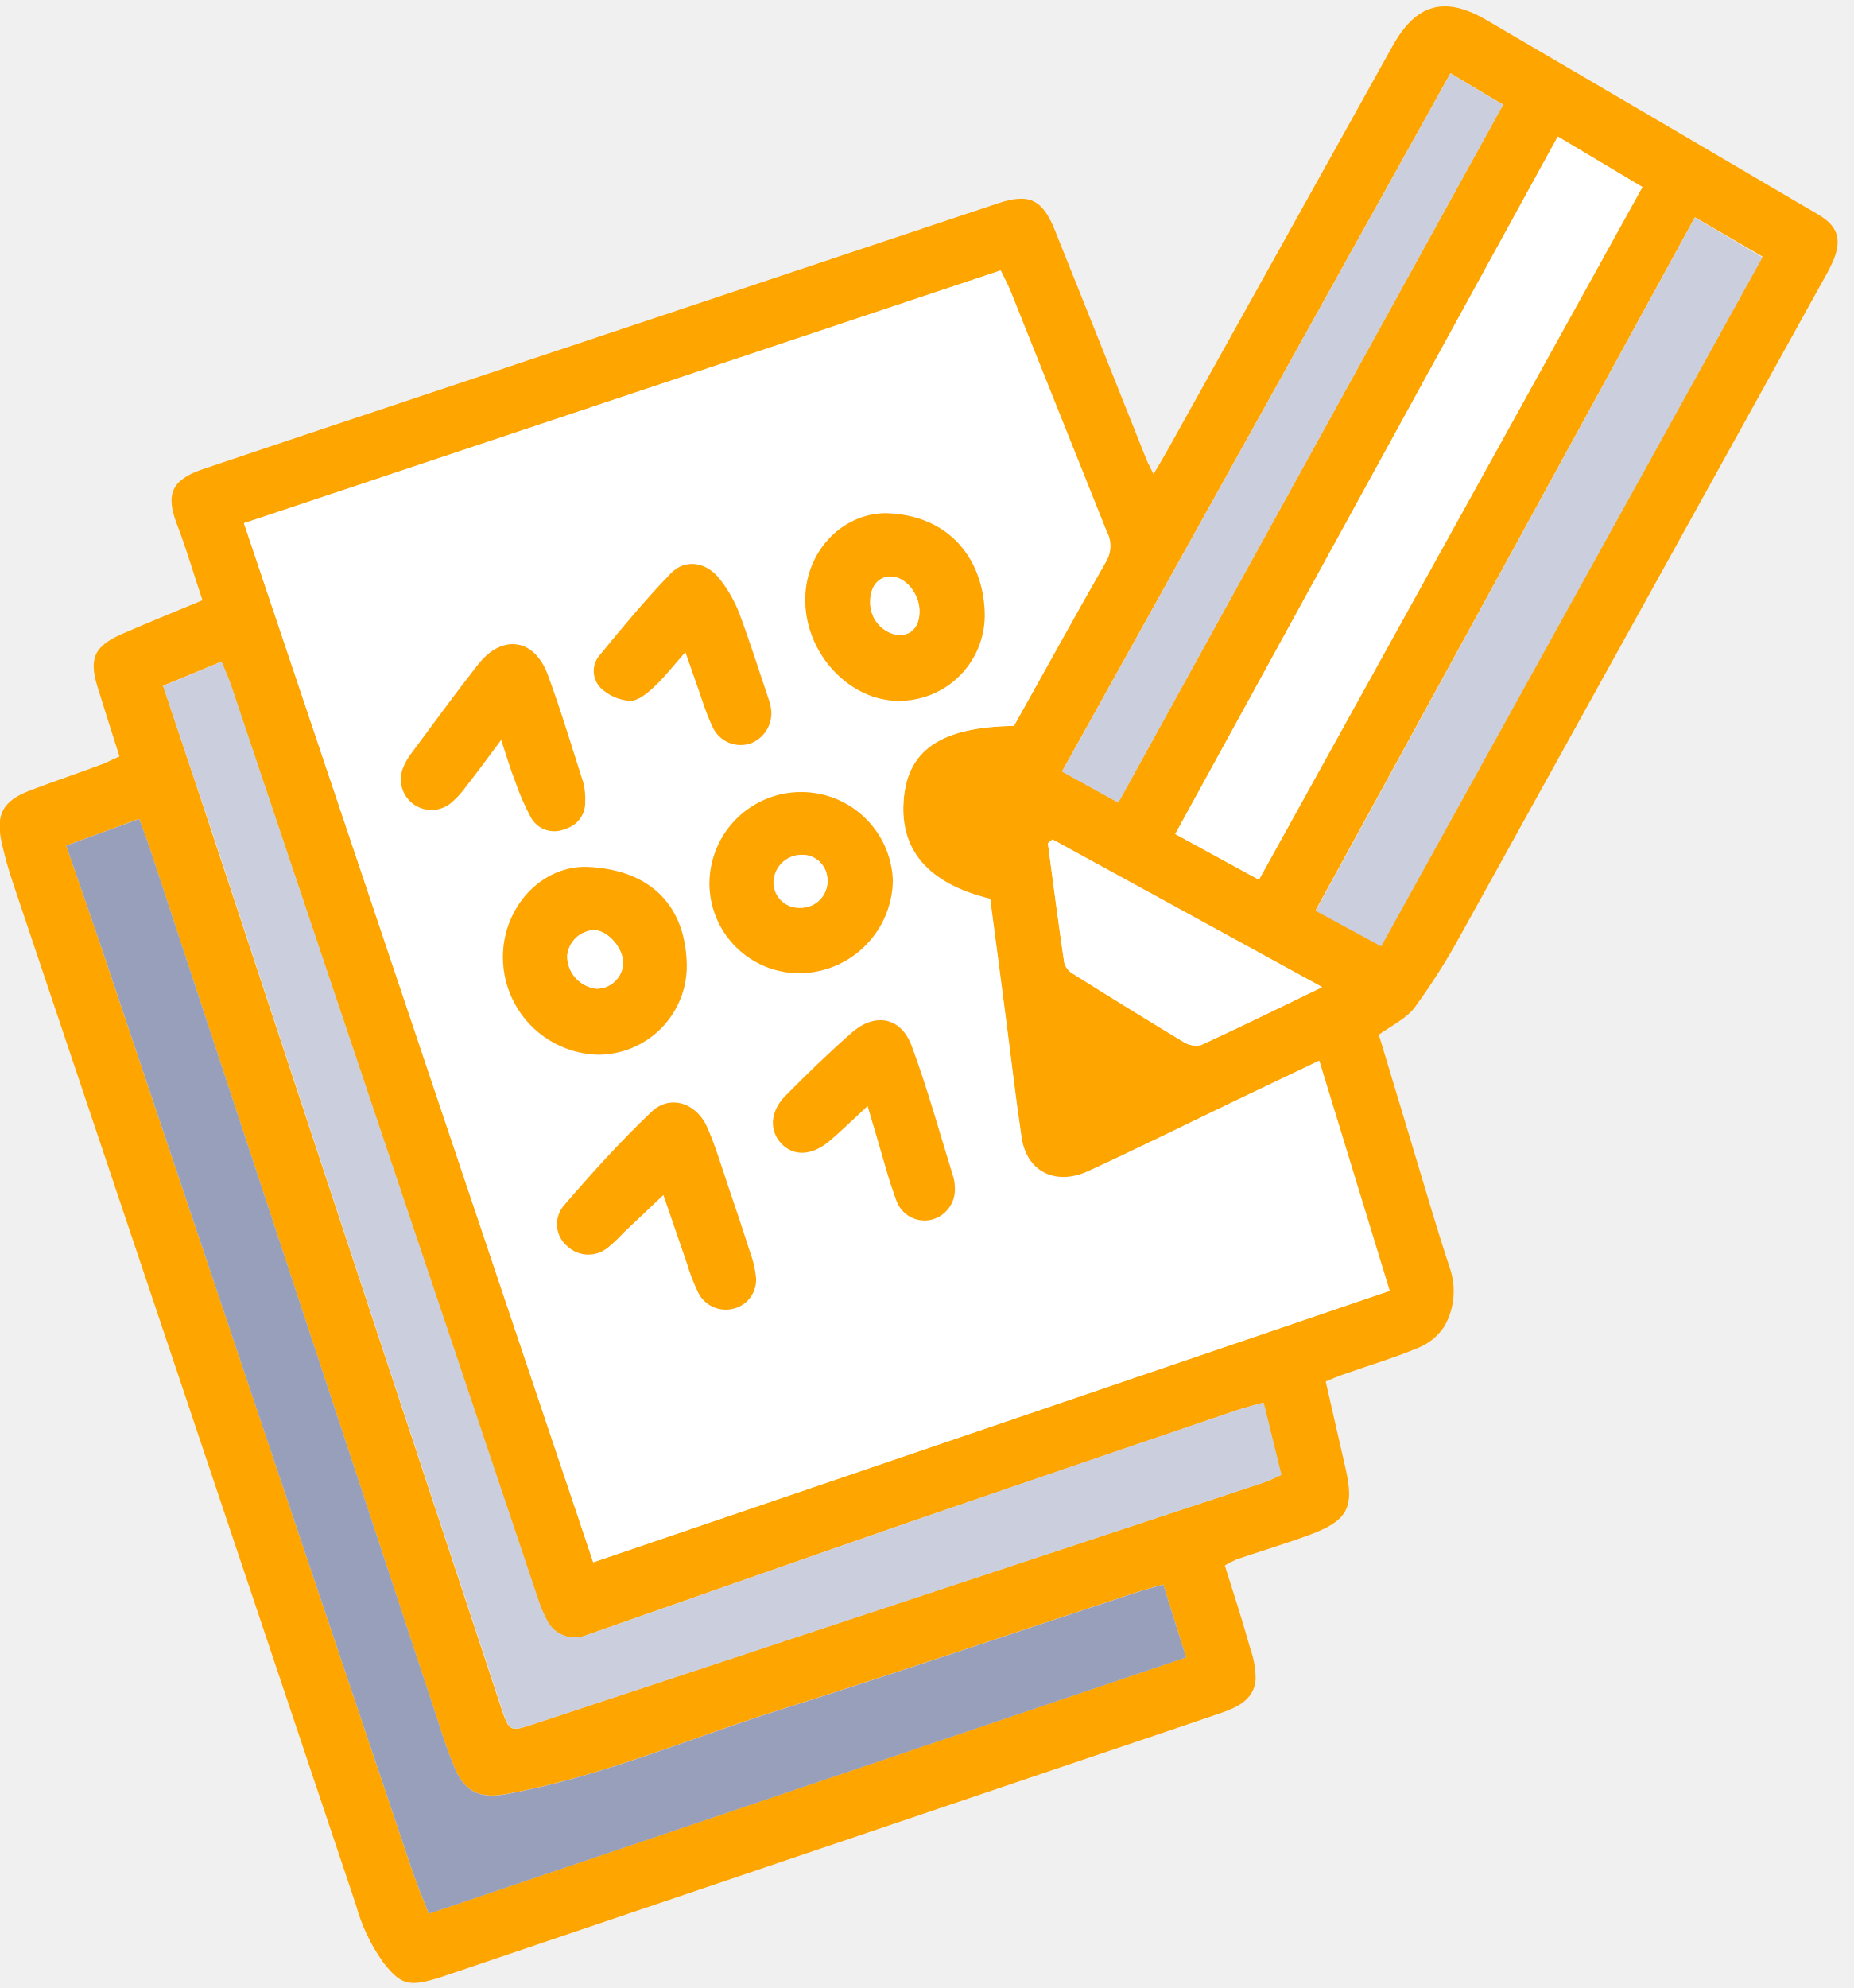
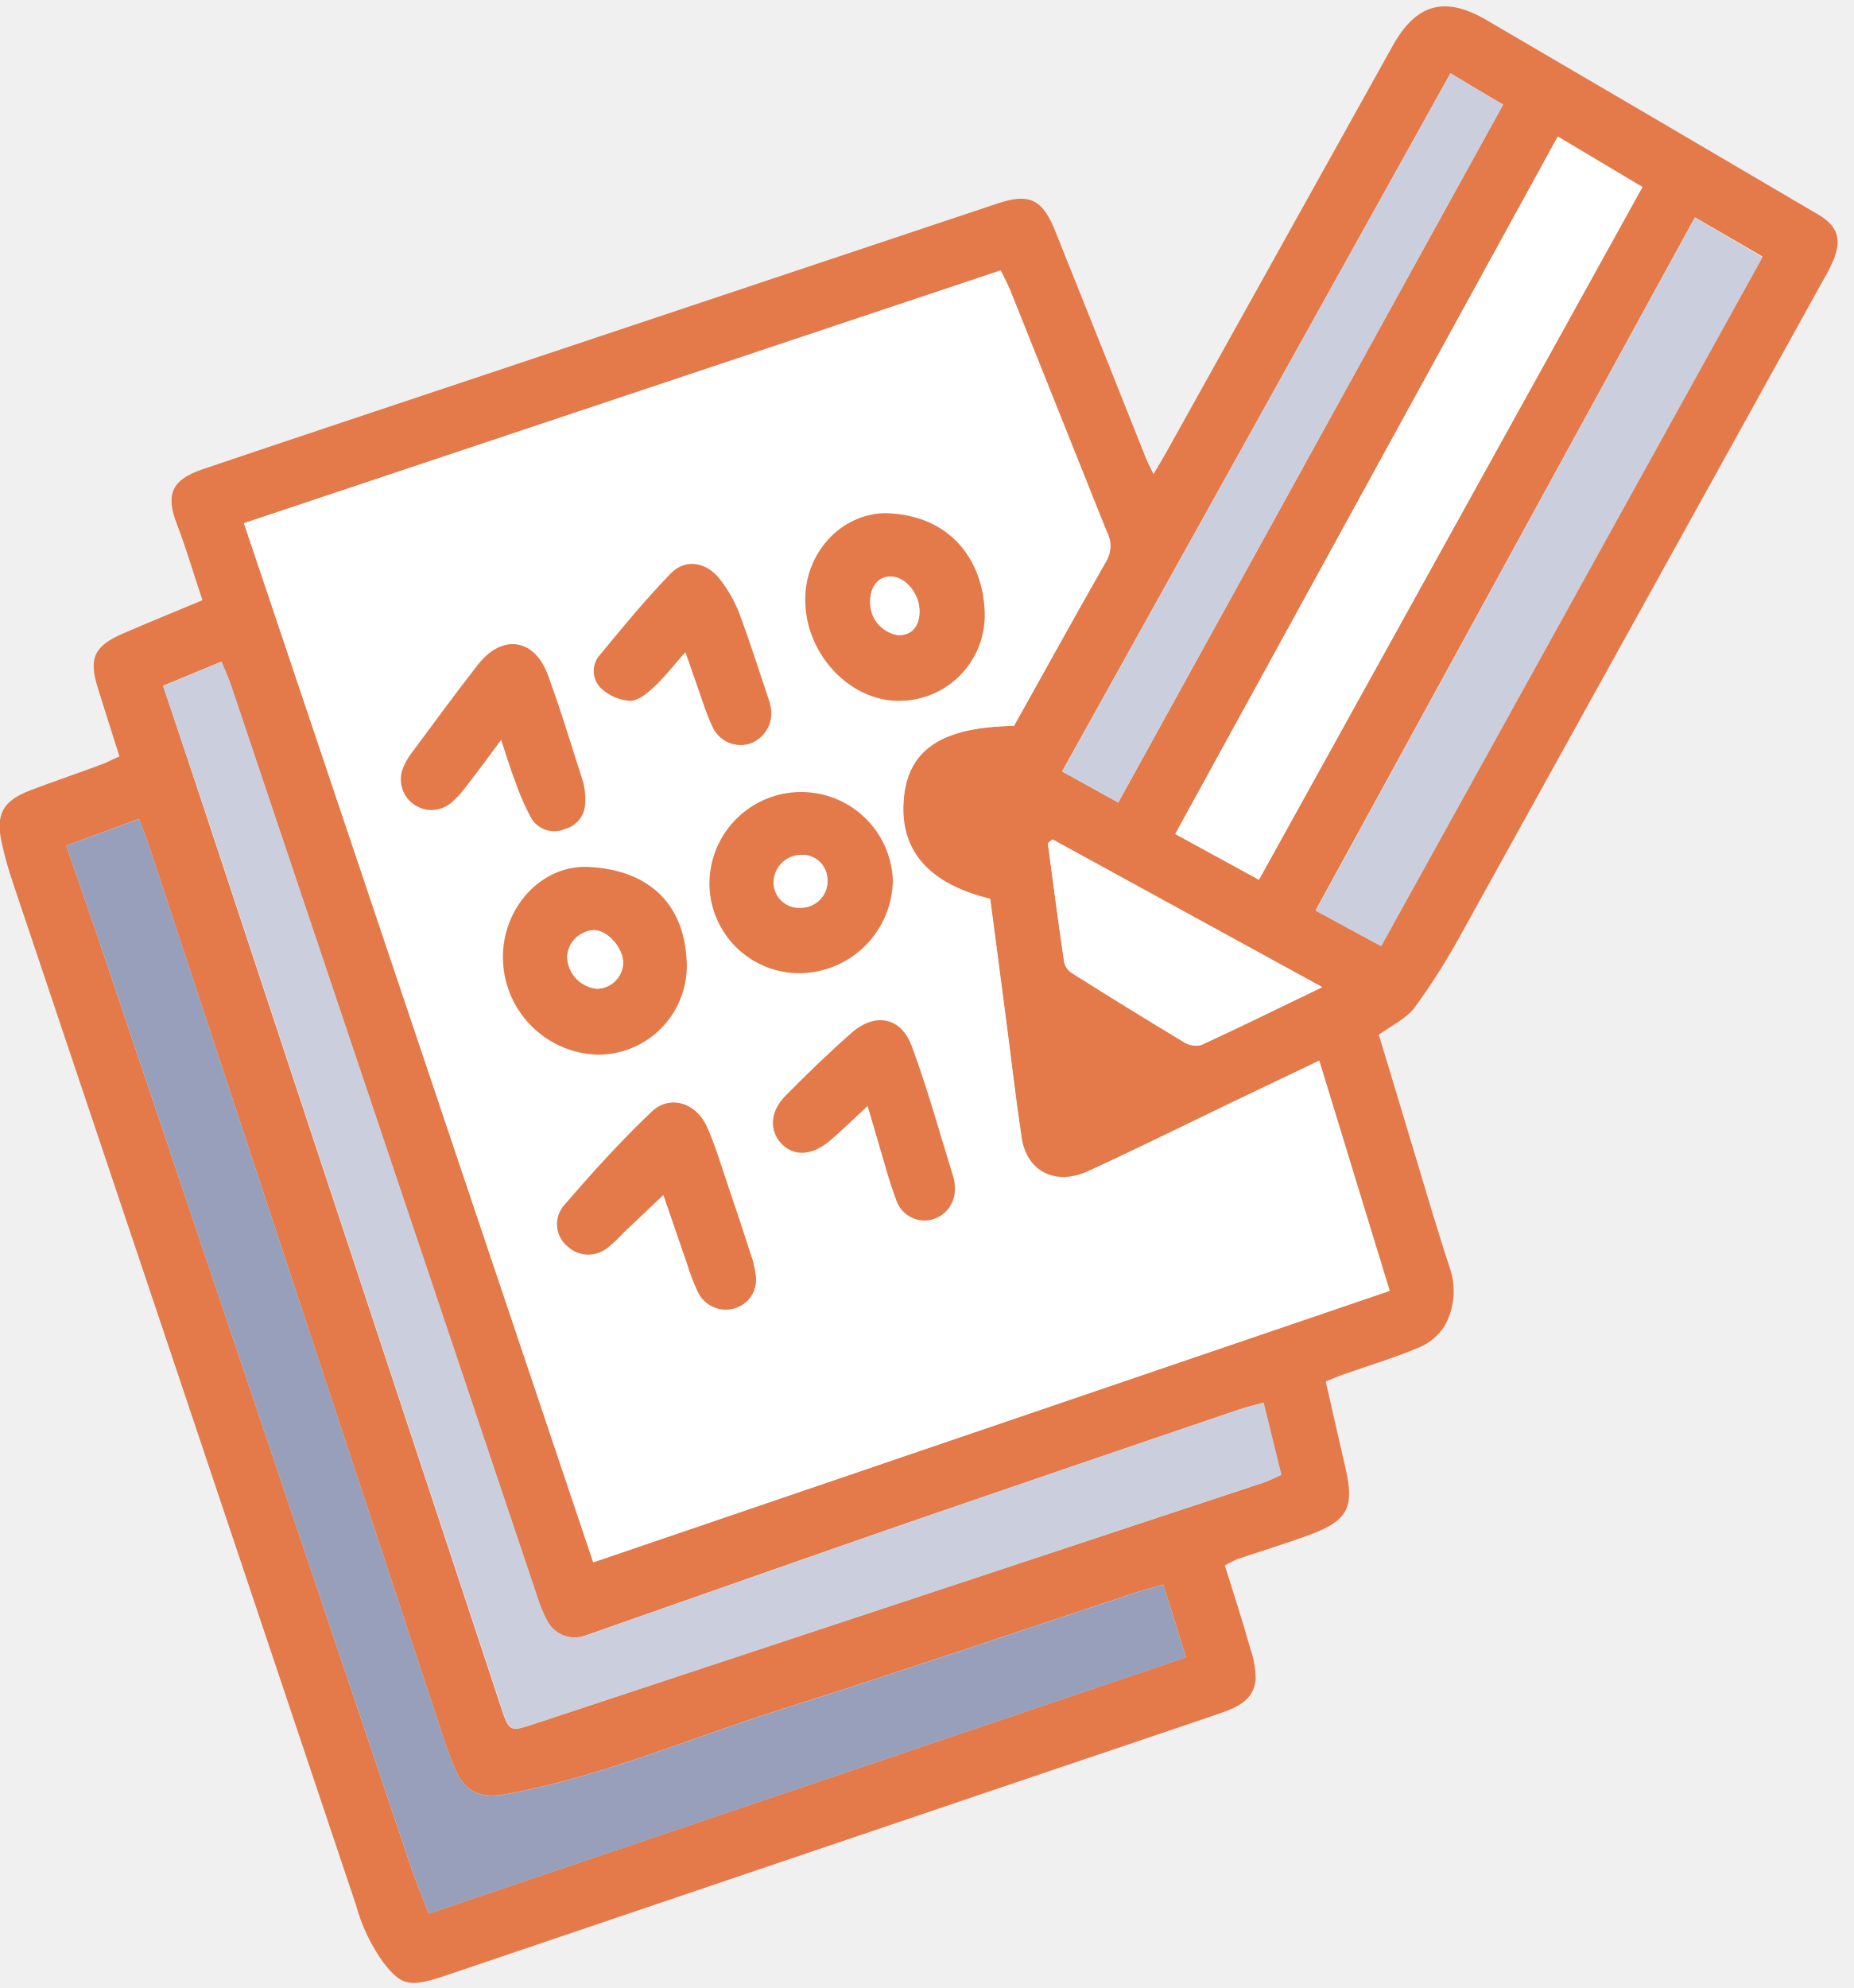
<svg xmlns="http://www.w3.org/2000/svg" width="83" height="89" viewBox="0 0 83 89" fill="none">
-   <path d="M5.35 33.864C5.012 32.803 4.686 31.781 4.368 30.755C3.97 29.467 4.224 28.922 5.489 28.369C6.642 27.872 7.803 27.395 9.067 26.871C8.67 25.702 8.351 24.573 7.926 23.479C7.413 22.151 7.664 21.491 9.055 21.014C12.884 19.718 16.717 18.446 20.55 17.165L44.668 9.11C46.083 8.637 46.679 8.907 47.252 10.347C48.62 13.755 49.982 17.167 51.339 20.581C51.407 20.748 51.498 20.903 51.653 21.225C51.892 20.827 52.079 20.509 52.258 20.191C55.627 14.142 58.996 8.095 62.364 2.049C63.418 0.16 64.694 -0.194 66.567 0.9C71.518 3.794 76.467 6.695 81.413 9.603C82.268 10.104 82.475 10.681 82.121 11.591C81.996 11.891 81.85 12.182 81.684 12.462C76.268 22.245 70.85 32.029 65.43 41.812C64.81 42.952 64.116 44.049 63.351 45.096C62.985 45.589 62.349 45.892 61.74 46.321C62.261 48.035 62.794 49.816 63.331 51.597C63.867 53.378 64.353 55.052 64.921 56.766C65.068 57.193 65.123 57.646 65.081 58.096C65.039 58.546 64.902 58.981 64.678 59.374C64.393 59.815 63.975 60.156 63.486 60.348C62.392 60.805 61.247 61.143 60.126 61.541C59.892 61.624 59.665 61.724 59.363 61.847C59.665 63.167 59.955 64.455 60.253 65.743C60.651 67.477 60.361 68.069 58.663 68.705C57.581 69.103 56.476 69.437 55.383 69.807C55.198 69.887 55.018 69.98 54.846 70.085C55.244 71.345 55.641 72.574 55.987 73.811C56.144 74.251 56.224 74.715 56.226 75.182C56.158 76.077 55.431 76.423 54.703 76.677C52.285 77.508 49.86 78.315 47.435 79.138L20.216 88.354C19.906 88.462 19.599 88.565 19.285 88.649C18.204 88.939 17.862 88.736 17.178 87.877C16.612 87.092 16.192 86.211 15.938 85.277C10.822 70.017 5.698 54.754 0.567 39.486C0.373 38.912 0.21 38.328 0.078 37.737C-0.201 36.449 0.121 35.856 1.354 35.383C2.467 34.958 3.588 34.588 4.706 34.163C4.885 34.075 5.075 33.984 5.35 33.864ZM45.403 32.497C46.791 30.012 48.143 27.547 49.542 25.105C49.654 24.904 49.712 24.677 49.712 24.447C49.712 24.217 49.654 23.991 49.542 23.789C48.105 20.211 46.674 16.633 45.248 13.054C45.121 12.736 44.954 12.434 44.799 12.112L10.924 23.424C16.16 38.993 21.345 54.404 26.565 69.942L62.229 57.779C61.152 54.261 60.126 50.901 59.076 47.478L55.172 49.343C53.029 50.372 50.898 51.43 48.735 52.424C47.252 53.108 45.952 52.424 45.745 50.901C45.483 49.156 45.284 47.398 45.053 45.649C44.819 43.832 44.576 42.015 44.342 40.234C41.519 39.546 40.234 37.995 40.481 35.661C40.708 33.526 42.222 32.544 45.403 32.497ZM2.964 37.856C3.568 39.614 4.157 41.275 4.714 42.941C9.278 56.486 13.841 70.033 18.403 83.583C18.637 84.279 18.927 84.959 19.198 85.671L53.109 74.196C52.743 73.003 52.421 72.005 52.087 70.936C51.61 71.075 51.228 71.174 50.854 71.298C45.514 73.059 40.195 74.876 34.831 76.574C30.788 77.854 26.879 79.556 22.661 80.319C21.536 80.522 20.848 80.251 20.387 79.218C20.109 78.553 19.864 77.875 19.655 77.186C15.329 64.089 11.005 50.993 6.682 37.896C6.55 37.498 6.391 37.101 6.228 36.659L2.964 37.856ZM7.302 30.699C7.99 32.763 8.646 34.703 9.29 36.663C13.677 49.932 18.061 63.197 22.442 76.459C22.788 77.508 22.84 77.532 23.794 77.218C34.72 73.605 45.644 69.991 56.568 66.376C56.834 66.288 57.084 66.153 57.363 66.03L56.568 62.797C56.106 62.924 55.772 63.004 55.431 63.119C50.49 64.8 45.549 66.488 40.608 68.184C35.813 69.843 31.03 71.536 26.239 73.21C25.916 73.339 25.557 73.342 25.232 73.219C24.906 73.097 24.639 72.856 24.482 72.546C24.298 72.195 24.148 71.828 24.033 71.449C22.652 67.353 21.276 63.258 19.906 59.163C16.725 49.682 13.537 40.198 10.343 30.711C10.224 30.354 10.065 30.012 9.906 29.622L7.302 30.699ZM69.756 6.108L52.627 37.339L56.373 39.387C62.11 29.03 67.804 18.756 73.545 8.375L69.756 6.108ZM75.895 9.726C70.209 20.116 64.579 30.401 58.917 40.739L61.848 42.329C67.569 31.992 73.231 21.758 78.92 11.484L75.895 9.726ZM50.075 35.924L67.307 4.681C66.511 4.22 65.772 3.77 64.949 3.277C59.112 13.762 53.347 24.127 47.558 34.532L50.075 35.924ZM47.129 37.574L46.922 37.745C47.16 39.526 47.391 41.323 47.654 43.084C47.706 43.286 47.836 43.459 48.015 43.566C49.667 44.602 51.323 45.624 52.985 46.631C53.101 46.708 53.231 46.76 53.368 46.785C53.505 46.811 53.645 46.808 53.781 46.778C55.538 45.983 57.271 45.116 59.204 44.186L47.129 37.574Z" fill="orange" />
+   <path d="M5.35 33.864C5.012 32.803 4.686 31.781 4.368 30.755C3.97 29.467 4.224 28.922 5.489 28.369C6.642 27.872 7.803 27.395 9.067 26.871C8.67 25.702 8.351 24.573 7.926 23.479C7.413 22.151 7.664 21.491 9.055 21.014C12.884 19.718 16.717 18.446 20.55 17.165L44.668 9.11C46.083 8.637 46.679 8.907 47.252 10.347C48.62 13.755 49.982 17.167 51.339 20.581C51.407 20.748 51.498 20.903 51.653 21.225C51.892 20.827 52.079 20.509 52.258 20.191C55.627 14.142 58.996 8.095 62.364 2.049C63.418 0.16 64.694 -0.194 66.567 0.9C71.518 3.794 76.467 6.695 81.413 9.603C82.268 10.104 82.475 10.681 82.121 11.591C81.996 11.891 81.85 12.182 81.684 12.462C76.268 22.245 70.85 32.029 65.43 41.812C64.81 42.952 64.116 44.049 63.351 45.096C62.985 45.589 62.349 45.892 61.74 46.321C62.261 48.035 62.794 49.816 63.331 51.597C63.867 53.378 64.353 55.052 64.921 56.766C65.068 57.193 65.123 57.646 65.081 58.096C65.039 58.546 64.902 58.981 64.678 59.374C64.393 59.815 63.975 60.156 63.486 60.348C62.392 60.805 61.247 61.143 60.126 61.541C59.892 61.624 59.665 61.724 59.363 61.847C59.665 63.167 59.955 64.455 60.253 65.743C60.651 67.477 60.361 68.069 58.663 68.705C57.581 69.103 56.476 69.437 55.383 69.807C55.198 69.887 55.018 69.98 54.846 70.085C55.244 71.345 55.641 72.574 55.987 73.811C56.144 74.251 56.224 74.715 56.226 75.182C56.158 76.077 55.431 76.423 54.703 76.677C52.285 77.508 49.86 78.315 47.435 79.138L20.216 88.354C19.906 88.462 19.599 88.565 19.285 88.649C18.204 88.939 17.862 88.736 17.178 87.877C16.612 87.092 16.192 86.211 15.938 85.277C10.822 70.017 5.698 54.754 0.567 39.486C0.373 38.912 0.21 38.328 0.078 37.737C-0.201 36.449 0.121 35.856 1.354 35.383C2.467 34.958 3.588 34.588 4.706 34.163C4.885 34.075 5.075 33.984 5.35 33.864ZM45.403 32.497C46.791 30.012 48.143 27.547 49.542 25.105C49.654 24.904 49.712 24.677 49.712 24.447C49.712 24.217 49.654 23.991 49.542 23.789C48.105 20.211 46.674 16.633 45.248 13.054C45.121 12.736 44.954 12.434 44.799 12.112L10.924 23.424C16.16 38.993 21.345 54.404 26.565 69.942L62.229 57.779C61.152 54.261 60.126 50.901 59.076 47.478L55.172 49.343C53.029 50.372 50.898 51.43 48.735 52.424C47.252 53.108 45.952 52.424 45.745 50.901C45.483 49.156 45.284 47.398 45.053 45.649C44.819 43.832 44.576 42.015 44.342 40.234C41.519 39.546 40.234 37.995 40.481 35.661C40.708 33.526 42.222 32.544 45.403 32.497ZM2.964 37.856C3.568 39.614 4.157 41.275 4.714 42.941C9.278 56.486 13.841 70.033 18.403 83.583C18.637 84.279 18.927 84.959 19.198 85.671L53.109 74.196C52.743 73.003 52.421 72.005 52.087 70.936C51.61 71.075 51.228 71.174 50.854 71.298C45.514 73.059 40.195 74.876 34.831 76.574C30.788 77.854 26.879 79.556 22.661 80.319C21.536 80.522 20.848 80.251 20.387 79.218C20.109 78.553 19.864 77.875 19.655 77.186C15.329 64.089 11.005 50.993 6.682 37.896C6.55 37.498 6.391 37.101 6.228 36.659L2.964 37.856ZM7.302 30.699C7.99 32.763 8.646 34.703 9.29 36.663C13.677 49.932 18.061 63.197 22.442 76.459C22.788 77.508 22.84 77.532 23.794 77.218C34.72 73.605 45.644 69.991 56.568 66.376C56.834 66.288 57.084 66.153 57.363 66.03L56.568 62.797C56.106 62.924 55.772 63.004 55.431 63.119C50.49 64.8 45.549 66.488 40.608 68.184C35.813 69.843 31.03 71.536 26.239 73.21C25.916 73.339 25.557 73.342 25.232 73.219C24.906 73.097 24.639 72.856 24.482 72.546C24.298 72.195 24.148 71.828 24.033 71.449C22.652 67.353 21.276 63.258 19.906 59.163C16.725 49.682 13.537 40.198 10.343 30.711C10.224 30.354 10.065 30.012 9.906 29.622L7.302 30.699ZM69.756 6.108L52.627 37.339L56.373 39.387C62.11 29.03 67.804 18.756 73.545 8.375L69.756 6.108ZM75.895 9.726C70.209 20.116 64.579 30.401 58.917 40.739L61.848 42.329C67.569 31.992 73.231 21.758 78.92 11.484L75.895 9.726ZM50.075 35.924L67.307 4.681C66.511 4.22 65.772 3.77 64.949 3.277C59.112 13.762 53.347 24.127 47.558 34.532L50.075 35.924ZM47.129 37.574L46.922 37.745C47.16 39.526 47.391 41.323 47.654 43.084C47.706 43.286 47.836 43.459 48.015 43.566C49.667 44.602 51.323 45.624 52.985 46.631C53.101 46.708 53.231 46.76 53.368 46.785C53.505 46.811 53.645 46.808 53.781 46.778C55.538 45.983 57.271 45.116 59.204 44.186L47.129 37.574Z" fill="#e4794a" />
  <path d="M45.403 32.496C42.199 32.544 40.7 33.526 40.473 35.677C40.226 38.011 41.511 39.562 44.334 40.25C44.568 42.031 44.811 43.848 45.045 45.665C45.276 47.414 45.475 49.172 45.737 50.917C45.964 52.46 47.244 53.124 48.727 52.44C50.89 51.446 53.021 50.388 55.164 49.358L59.068 47.494C60.118 50.917 61.144 54.277 62.221 57.795L26.565 69.942C21.345 54.412 16.16 39.001 10.924 23.424L44.811 12.104C44.966 12.426 45.133 12.728 45.26 13.046C46.691 16.622 48.123 20.2 49.554 23.781C49.665 23.983 49.724 24.209 49.724 24.439C49.724 24.669 49.665 24.896 49.554 25.097C48.15 27.547 46.799 30.012 45.403 32.496ZM30.744 43.128C30.656 40.313 28.887 38.93 26.323 38.826C24.235 38.743 22.526 40.635 22.514 42.858C22.513 43.991 22.952 45.081 23.739 45.897C24.526 46.713 25.599 47.191 26.732 47.231C27.269 47.237 27.801 47.135 28.297 46.93C28.793 46.725 29.242 46.421 29.618 46.038C29.994 45.655 30.288 45.199 30.483 44.699C30.677 44.199 30.769 43.665 30.752 43.128H30.744ZM31.762 39.458C31.75 40 31.849 40.539 32.05 41.042C32.252 41.545 32.554 42.002 32.936 42.386C33.319 42.77 33.775 43.073 34.278 43.276C34.78 43.48 35.319 43.579 35.861 43.569C36.952 43.546 37.991 43.1 38.76 42.326C39.529 41.552 39.968 40.51 39.984 39.419C39.946 38.352 39.494 37.342 38.724 36.602C37.954 35.863 36.927 35.453 35.859 35.458C34.792 35.463 33.769 35.883 33.006 36.63C32.243 37.377 31.801 38.391 31.774 39.458H31.762ZM39.638 22.974C37.622 23.002 35.992 24.795 36.06 26.95C36.107 29.312 38.048 31.379 40.234 31.375C40.75 31.38 41.261 31.281 41.737 31.084C42.214 30.887 42.645 30.596 43.007 30.228C43.368 29.86 43.651 29.423 43.839 28.943C44.028 28.463 44.117 27.951 44.103 27.435C44.016 25.05 42.529 23.026 39.646 22.974H39.638ZM29.698 53.497C30.056 54.535 30.398 55.541 30.748 56.547C30.881 56.994 31.049 57.43 31.249 57.851C31.391 58.146 31.634 58.381 31.933 58.513C32.232 58.646 32.569 58.668 32.883 58.575C33.199 58.485 33.471 58.282 33.646 58.003C33.821 57.725 33.886 57.392 33.829 57.068C33.789 56.748 33.713 56.433 33.602 56.13C33.274 55.104 32.935 54.081 32.585 53.06C32.286 52.177 32.02 51.279 31.642 50.428C31.161 49.358 29.977 49.005 29.157 49.784C27.778 51.096 26.497 52.515 25.253 53.959C25.139 54.089 25.052 54.241 24.998 54.406C24.944 54.571 24.924 54.745 24.94 54.918C24.955 55.091 25.005 55.258 25.087 55.411C25.169 55.564 25.281 55.699 25.416 55.807C25.658 56.029 25.971 56.157 26.299 56.166C26.627 56.176 26.947 56.067 27.201 55.859C27.453 55.657 27.688 55.435 27.905 55.195L29.698 53.497ZM22.434 33.121C22.681 33.86 22.832 34.413 23.046 34.95C23.241 35.525 23.484 36.082 23.774 36.616C23.923 36.87 24.16 37.06 24.441 37.149C24.721 37.239 25.024 37.221 25.293 37.101C25.557 37.028 25.789 36.869 25.952 36.648C26.114 36.427 26.197 36.158 26.187 35.884C26.202 35.596 26.174 35.308 26.104 35.029C25.591 33.415 25.102 31.793 24.514 30.202C23.925 28.612 22.466 28.362 21.381 29.757C20.359 31.065 19.392 32.405 18.395 33.733C18.263 33.904 18.154 34.091 18.069 34.29C17.934 34.57 17.899 34.887 17.969 35.189C18.038 35.492 18.208 35.762 18.451 35.955C18.694 36.149 18.995 36.254 19.305 36.254C19.616 36.254 19.917 36.149 20.16 35.956C20.435 35.722 20.679 35.455 20.887 35.16C21.389 34.556 21.854 33.908 22.442 33.121H22.434ZM38.843 49.514C39.002 50.054 39.109 50.424 39.24 50.794C39.543 51.792 39.797 52.81 40.167 53.784C40.288 54.088 40.517 54.338 40.81 54.484C41.104 54.631 41.441 54.665 41.757 54.579C42.072 54.488 42.345 54.289 42.529 54.018C42.712 53.746 42.793 53.418 42.759 53.092C42.757 52.948 42.734 52.804 42.691 52.666C42.083 50.71 41.542 48.73 40.831 46.814C40.346 45.502 39.209 45.291 38.147 46.218C37.085 47.144 36.131 48.078 35.169 49.052C34.481 49.752 34.445 50.615 34.994 51.179C35.543 51.744 36.346 51.736 37.125 51.088C37.666 50.647 38.175 50.138 38.851 49.514H38.843ZM30.692 29.192L31.169 30.505C31.416 31.18 31.611 31.884 31.921 32.528C32.06 32.847 32.316 33.101 32.635 33.24C32.954 33.379 33.314 33.391 33.642 33.276C33.964 33.149 34.23 32.912 34.391 32.606C34.552 32.3 34.598 31.947 34.521 31.61C34.502 31.503 34.472 31.398 34.434 31.296C33.996 30 33.587 28.695 33.105 27.415C32.893 26.879 32.604 26.377 32.247 25.924C31.662 25.165 30.72 24.998 30.068 25.658C28.935 26.811 27.893 28.044 26.887 29.316C26.7 29.522 26.599 29.793 26.607 30.072C26.616 30.351 26.732 30.616 26.931 30.811C27.287 31.145 27.748 31.345 28.235 31.375C28.593 31.375 29.006 31.033 29.308 30.751C29.774 30.314 30.171 29.785 30.692 29.192Z" fill="white" />
  <path d="M2.964 37.856L6.232 36.663C6.395 37.109 6.554 37.502 6.685 37.9C11.011 50.997 15.336 64.093 19.659 77.19C19.868 77.879 20.112 78.557 20.39 79.222C20.852 80.255 21.539 80.526 22.665 80.323C26.871 79.56 30.791 77.858 34.835 76.578C40.199 74.88 45.518 73.063 50.858 71.302C51.232 71.178 51.613 71.079 52.09 70.94C52.424 72.009 52.746 73.027 53.112 74.2L19.202 85.675C18.927 84.963 18.637 84.283 18.406 83.587C13.839 70.043 9.276 56.495 4.717 42.945C4.153 41.275 3.568 39.614 2.964 37.856Z" fill="#979FBB" />
  <path d="M7.302 30.712L9.926 29.618C10.085 30.016 10.244 30.35 10.363 30.708C13.544 40.189 16.731 49.673 19.925 59.159C21.301 63.255 22.677 67.35 24.052 71.445C24.167 71.824 24.318 72.191 24.502 72.542C24.659 72.853 24.926 73.093 25.251 73.216C25.577 73.338 25.936 73.335 26.259 73.206C31.05 71.532 35.833 69.839 40.628 68.181C45.563 66.474 50.504 64.785 55.45 63.115C55.784 63 56.126 62.921 56.587 62.793L57.383 66.026C57.096 66.149 56.846 66.284 56.587 66.372C45.667 69.99 34.742 73.604 23.814 77.214C22.852 77.528 22.808 77.504 22.462 76.455C18.075 63.202 13.691 49.937 9.31 36.66C8.646 34.715 7.99 32.775 7.302 30.712Z" fill="#CBCFDD" />
  <path d="M69.755 6.12L73.544 8.371C67.803 18.74 62.109 29.014 56.372 39.383L52.627 37.335L69.755 6.12Z" fill="white" />
  <path d="M75.894 9.739L78.92 11.524C73.23 21.797 67.569 32.032 61.847 42.369L58.917 40.779C64.579 30.413 70.209 20.128 75.894 9.739Z" fill="#CBCFDD" />
  <path d="M50.074 35.936L47.558 34.544C53.347 24.139 59.112 13.774 64.948 3.289C65.771 3.782 66.539 4.232 67.306 4.693L50.074 35.936Z" fill="#CBCFDD" />
  <path d="M47.129 37.586L59.203 44.198C57.271 45.128 55.538 45.983 53.78 46.79C53.645 46.82 53.504 46.823 53.368 46.798C53.231 46.772 53.101 46.72 52.985 46.643C51.321 45.641 49.664 44.619 48.015 43.578C47.836 43.471 47.706 43.298 47.654 43.097C47.391 41.319 47.16 39.518 46.922 37.757L47.129 37.586Z" fill="white" />
-   <path d="M30.752 43.128C30.767 43.663 30.674 44.195 30.478 44.693C30.283 45.19 29.989 45.643 29.615 46.025C29.24 46.407 28.793 46.709 28.299 46.913C27.805 47.118 27.275 47.221 26.74 47.216C25.607 47.175 24.534 46.697 23.747 45.881C22.96 45.065 22.521 43.976 22.521 42.842C22.521 40.62 24.243 38.727 26.331 38.81C28.895 38.93 30.664 40.313 30.752 43.128ZM26.716 44.266C27.024 44.266 27.32 44.147 27.542 43.935C27.764 43.722 27.896 43.432 27.909 43.124C27.909 42.441 27.213 41.637 26.597 41.641C26.289 41.658 25.998 41.786 25.779 42.002C25.559 42.218 25.426 42.507 25.404 42.814C25.409 43.175 25.544 43.521 25.786 43.788C26.027 44.055 26.358 44.225 26.716 44.266V44.266Z" fill="orange" />
-   <path d="M31.769 39.458C31.797 38.391 32.239 37.377 33.002 36.63C33.764 35.883 34.788 35.463 35.855 35.458C36.923 35.452 37.95 35.863 38.72 36.602C39.49 37.342 39.942 38.352 39.98 39.419C39.964 40.509 39.525 41.55 38.757 42.325C37.989 43.099 36.951 43.545 35.861 43.569C35.319 43.578 34.782 43.477 34.28 43.274C33.779 43.07 33.323 42.767 32.941 42.383C32.559 41.999 32.259 41.543 32.057 41.04C31.856 40.538 31.758 40 31.769 39.458ZM37.045 39.399C37.046 39.245 37.016 39.092 36.955 38.951C36.895 38.809 36.806 38.681 36.694 38.575C36.582 38.47 36.45 38.388 36.305 38.335C36.16 38.283 36.006 38.26 35.853 38.27C35.525 38.277 35.213 38.413 34.985 38.648C34.757 38.883 34.63 39.198 34.632 39.526C34.634 39.678 34.667 39.829 34.728 39.968C34.79 40.108 34.879 40.233 34.991 40.337C35.102 40.441 35.234 40.522 35.377 40.574C35.52 40.625 35.673 40.648 35.825 40.639C35.989 40.644 36.152 40.615 36.304 40.555C36.456 40.494 36.594 40.403 36.709 40.286C36.824 40.17 36.914 40.031 36.974 39.878C37.033 39.726 37.06 39.562 37.053 39.399H37.045Z" fill="orange" />
-   <path d="M39.647 22.974C42.529 23.042 44.02 25.05 44.092 27.415C44.109 27.931 44.022 28.445 43.835 28.927C43.649 29.408 43.367 29.847 43.007 30.217C42.647 30.587 42.215 30.88 41.739 31.079C41.263 31.278 40.751 31.379 40.235 31.375C38.06 31.375 36.108 29.312 36.06 26.95C36.001 24.795 37.631 23.002 39.647 22.974ZM41.173 27.403C41.197 26.608 40.553 25.813 39.881 25.813C39.336 25.813 38.971 26.258 38.967 26.922C38.952 27.283 39.069 27.637 39.298 27.916C39.527 28.195 39.85 28.381 40.207 28.437C40.792 28.465 41.153 28.079 41.173 27.399V27.403Z" fill="orange" />
-   <path d="M29.706 53.498L27.913 55.195C27.696 55.435 27.461 55.657 27.209 55.859C26.955 56.067 26.635 56.176 26.307 56.166C25.979 56.157 25.665 56.029 25.424 55.807C25.288 55.699 25.176 55.564 25.095 55.411C25.013 55.259 24.963 55.091 24.947 54.918C24.932 54.745 24.952 54.571 25.006 54.406C25.06 54.241 25.146 54.089 25.261 53.959C26.505 52.515 27.785 51.096 29.165 49.784C29.984 48.989 31.153 49.359 31.65 50.428C32.028 51.279 32.294 52.178 32.592 53.06C32.942 54.083 33.282 55.106 33.61 56.13C33.721 56.433 33.797 56.748 33.837 57.068C33.894 57.392 33.828 57.725 33.653 58.003C33.479 58.282 33.207 58.485 32.891 58.575C32.577 58.668 32.24 58.646 31.941 58.513C31.641 58.381 31.399 58.146 31.256 57.851C31.057 57.43 30.889 56.994 30.756 56.547C30.406 55.541 30.064 54.535 29.706 53.498Z" fill="orange" />
-   <path d="M22.442 33.121C21.854 33.916 21.389 34.548 20.904 35.168C20.695 35.463 20.451 35.73 20.176 35.964C19.933 36.157 19.632 36.262 19.322 36.262C19.011 36.262 18.71 36.157 18.467 35.963C18.224 35.77 18.054 35.5 17.985 35.197C17.916 34.895 17.951 34.578 18.085 34.298C18.17 34.099 18.28 33.912 18.411 33.741C19.401 32.409 20.375 31.069 21.397 29.765C22.482 28.369 23.925 28.572 24.53 30.21C25.134 31.849 25.599 33.423 26.12 35.037C26.19 35.316 26.218 35.605 26.204 35.892C26.213 36.166 26.13 36.435 25.968 36.656C25.806 36.877 25.573 37.036 25.309 37.109C25.041 37.229 24.737 37.247 24.457 37.157C24.176 37.068 23.939 36.878 23.79 36.624C23.5 36.09 23.257 35.533 23.063 34.958C22.848 34.413 22.689 33.86 22.442 33.121Z" fill="orange" />
-   <path d="M38.851 49.514C38.175 50.138 37.659 50.647 37.118 51.104C36.323 51.752 35.528 51.768 34.987 51.196C34.446 50.623 34.474 49.768 35.162 49.068C36.124 48.094 37.11 47.136 38.14 46.234C39.169 45.331 40.338 45.518 40.823 46.83C41.535 48.746 42.076 50.726 42.684 52.682C42.727 52.82 42.749 52.964 42.752 53.108C42.786 53.434 42.704 53.762 42.521 54.034C42.338 54.306 42.065 54.504 41.75 54.595C41.433 54.681 41.096 54.647 40.803 54.5C40.51 54.354 40.281 54.104 40.159 53.8C39.79 52.826 39.535 51.812 39.233 50.81C39.118 50.424 39.01 50.062 38.851 49.514Z" fill="orange" />
-   <path d="M30.692 29.193C30.155 29.797 29.758 30.314 29.288 30.751C28.986 31.033 28.573 31.379 28.215 31.375C27.728 31.345 27.267 31.145 26.911 30.811C26.712 30.616 26.596 30.351 26.587 30.072C26.579 29.793 26.68 29.522 26.867 29.316C27.893 28.063 28.935 26.811 30.048 25.658C30.7 24.998 31.638 25.165 32.227 25.924C32.584 26.377 32.873 26.879 33.086 27.415C33.567 28.696 33.976 30 34.413 31.296C34.452 31.398 34.481 31.503 34.501 31.61C34.578 31.947 34.532 32.3 34.371 32.606C34.209 32.912 33.944 33.149 33.622 33.276C33.294 33.391 32.934 33.379 32.615 33.24C32.295 33.101 32.04 32.847 31.901 32.528C31.59 31.884 31.396 31.18 31.149 30.505L30.692 29.193Z" fill="orange" />
+   <path d="M30.752 43.128C30.767 43.663 30.674 44.195 30.478 44.693C30.283 45.19 29.989 45.643 29.615 46.025C29.24 46.407 28.793 46.709 28.299 46.913C27.805 47.118 27.275 47.221 26.74 47.216C25.607 47.175 24.534 46.697 23.747 45.881C22.96 45.065 22.521 43.976 22.521 42.842C22.521 40.62 24.243 38.727 26.331 38.81C28.895 38.93 30.664 40.313 30.752 43.128ZM26.716 44.266C27.024 44.266 27.32 44.147 27.542 43.935C27.764 43.722 27.896 43.432 27.909 43.124C27.909 42.441 27.213 41.637 26.597 41.641C26.289 41.658 25.998 41.786 25.779 42.002C25.559 42.218 25.426 42.507 25.404 42.814C25.409 43.175 25.544 43.521 25.786 43.788C26.027 44.055 26.358 44.225 26.716 44.266V44.266Z" fill="#e4794a" />
+   <path d="M31.769 39.458C31.797 38.391 32.239 37.377 33.002 36.63C33.764 35.883 34.788 35.463 35.855 35.458C36.923 35.452 37.95 35.863 38.72 36.602C39.49 37.342 39.942 38.352 39.98 39.419C39.964 40.509 39.525 41.55 38.757 42.325C37.989 43.099 36.951 43.545 35.861 43.569C35.319 43.578 34.782 43.477 34.28 43.274C33.779 43.07 33.323 42.767 32.941 42.383C32.559 41.999 32.259 41.543 32.057 41.04C31.856 40.538 31.758 40 31.769 39.458ZM37.045 39.399C37.046 39.245 37.016 39.092 36.955 38.951C36.895 38.809 36.806 38.681 36.694 38.575C36.582 38.47 36.45 38.388 36.305 38.335C36.16 38.283 36.006 38.26 35.853 38.27C35.525 38.277 35.213 38.413 34.985 38.648C34.757 38.883 34.63 39.198 34.632 39.526C34.634 39.678 34.667 39.829 34.728 39.968C34.79 40.108 34.879 40.233 34.991 40.337C35.102 40.441 35.234 40.522 35.377 40.574C35.52 40.625 35.673 40.648 35.825 40.639C35.989 40.644 36.152 40.615 36.304 40.555C36.456 40.494 36.594 40.403 36.709 40.286C36.824 40.17 36.914 40.031 36.974 39.878C37.033 39.726 37.06 39.562 37.053 39.399H37.045Z" fill="#e4794a" />
+   <path d="M39.647 22.974C42.529 23.042 44.02 25.05 44.092 27.415C44.109 27.931 44.022 28.445 43.835 28.927C43.649 29.408 43.367 29.847 43.007 30.217C42.647 30.587 42.215 30.88 41.739 31.079C41.263 31.278 40.751 31.379 40.235 31.375C38.06 31.375 36.108 29.312 36.06 26.95C36.001 24.795 37.631 23.002 39.647 22.974ZM41.173 27.403C41.197 26.608 40.553 25.813 39.881 25.813C39.336 25.813 38.971 26.258 38.967 26.922C38.952 27.283 39.069 27.637 39.298 27.916C39.527 28.195 39.85 28.381 40.207 28.437C40.792 28.465 41.153 28.079 41.173 27.399V27.403Z" fill="#e4794a" />
+   <path d="M29.706 53.498L27.913 55.195C27.696 55.435 27.461 55.657 27.209 55.859C26.955 56.067 26.635 56.176 26.307 56.166C25.979 56.157 25.665 56.029 25.424 55.807C25.288 55.699 25.176 55.564 25.095 55.411C25.013 55.259 24.963 55.091 24.947 54.918C24.932 54.745 24.952 54.571 25.006 54.406C25.06 54.241 25.146 54.089 25.261 53.959C26.505 52.515 27.785 51.096 29.165 49.784C29.984 48.989 31.153 49.359 31.65 50.428C32.028 51.279 32.294 52.178 32.592 53.06C32.942 54.083 33.282 55.106 33.61 56.13C33.721 56.433 33.797 56.748 33.837 57.068C33.894 57.392 33.828 57.725 33.653 58.003C33.479 58.282 33.207 58.485 32.891 58.575C32.577 58.668 32.24 58.646 31.941 58.513C31.641 58.381 31.399 58.146 31.256 57.851C31.057 57.43 30.889 56.994 30.756 56.547C30.406 55.541 30.064 54.535 29.706 53.498Z" fill="#e4794a" />
+   <path d="M22.442 33.121C21.854 33.916 21.389 34.548 20.904 35.168C20.695 35.463 20.451 35.73 20.176 35.964C19.933 36.157 19.632 36.262 19.322 36.262C19.011 36.262 18.71 36.157 18.467 35.963C18.224 35.77 18.054 35.5 17.985 35.197C17.916 34.895 17.951 34.578 18.085 34.298C18.17 34.099 18.28 33.912 18.411 33.741C19.401 32.409 20.375 31.069 21.397 29.765C22.482 28.369 23.925 28.572 24.53 30.21C25.134 31.849 25.599 33.423 26.12 35.037C26.19 35.316 26.218 35.605 26.204 35.892C26.213 36.166 26.13 36.435 25.968 36.656C25.806 36.877 25.573 37.036 25.309 37.109C25.041 37.229 24.737 37.247 24.457 37.157C24.176 37.068 23.939 36.878 23.79 36.624C23.5 36.09 23.257 35.533 23.063 34.958C22.848 34.413 22.689 33.86 22.442 33.121Z" fill="#e4794a" />
+   <path d="M38.851 49.514C38.175 50.138 37.659 50.647 37.118 51.104C36.323 51.752 35.528 51.768 34.987 51.196C34.446 50.623 34.474 49.768 35.162 49.068C36.124 48.094 37.11 47.136 38.14 46.234C39.169 45.331 40.338 45.518 40.823 46.83C41.535 48.746 42.076 50.726 42.684 52.682C42.727 52.82 42.749 52.964 42.752 53.108C42.786 53.434 42.704 53.762 42.521 54.034C42.338 54.306 42.065 54.504 41.75 54.595C41.433 54.681 41.096 54.647 40.803 54.5C40.51 54.354 40.281 54.104 40.159 53.8C39.79 52.826 39.535 51.812 39.233 50.81C39.118 50.424 39.01 50.062 38.851 49.514Z" fill="#e4794a" />
+   <path d="M30.692 29.193C30.155 29.797 29.758 30.314 29.288 30.751C28.986 31.033 28.573 31.379 28.215 31.375C27.728 31.345 27.267 31.145 26.911 30.811C26.712 30.616 26.596 30.351 26.587 30.072C26.579 29.793 26.68 29.522 26.867 29.316C27.893 28.063 28.935 26.811 30.048 25.658C30.7 24.998 31.638 25.165 32.227 25.924C32.584 26.377 32.873 26.879 33.086 27.415C33.567 28.696 33.976 30 34.413 31.296C34.452 31.398 34.481 31.503 34.501 31.61C34.578 31.947 34.532 32.3 34.371 32.606C34.209 32.912 33.944 33.149 33.622 33.276C33.294 33.391 32.934 33.379 32.615 33.24C32.295 33.101 32.04 32.847 31.901 32.528C31.59 31.884 31.396 31.18 31.149 30.505L30.692 29.193Z" fill="#e4794a" />
  <path d="M26.716 44.265C26.357 44.227 26.023 44.059 25.779 43.791C25.535 43.524 25.397 43.176 25.393 42.814C25.414 42.507 25.548 42.218 25.767 42.002C25.987 41.786 26.278 41.658 26.585 41.641C27.202 41.641 27.913 42.436 27.897 43.124C27.884 43.429 27.754 43.718 27.535 43.93C27.315 44.143 27.022 44.262 26.716 44.265Z" fill="white" />
  <path d="M37.054 39.399C37.06 39.559 37.034 39.72 36.977 39.87C36.92 40.02 36.833 40.157 36.721 40.273C36.61 40.389 36.477 40.481 36.328 40.544C36.181 40.607 36.022 40.639 35.861 40.639C35.709 40.648 35.556 40.626 35.413 40.574C35.269 40.522 35.138 40.441 35.027 40.337C34.915 40.233 34.826 40.108 34.764 39.968C34.703 39.829 34.67 39.679 34.668 39.526C34.666 39.198 34.793 38.883 35.021 38.648C35.249 38.413 35.561 38.277 35.889 38.27C36.04 38.264 36.191 38.29 36.332 38.344C36.474 38.398 36.603 38.481 36.712 38.586C36.82 38.692 36.907 38.818 36.965 38.958C37.024 39.097 37.054 39.247 37.054 39.399V39.399Z" fill="white" />
  <path d="M41.173 27.399C41.173 28.075 40.775 28.461 40.207 28.429C39.85 28.373 39.526 28.187 39.298 27.908C39.069 27.629 38.951 27.275 38.966 26.914C38.966 26.25 39.336 25.809 39.881 25.805C40.553 25.809 41.197 26.604 41.173 27.399Z" fill="white" />
</svg>
